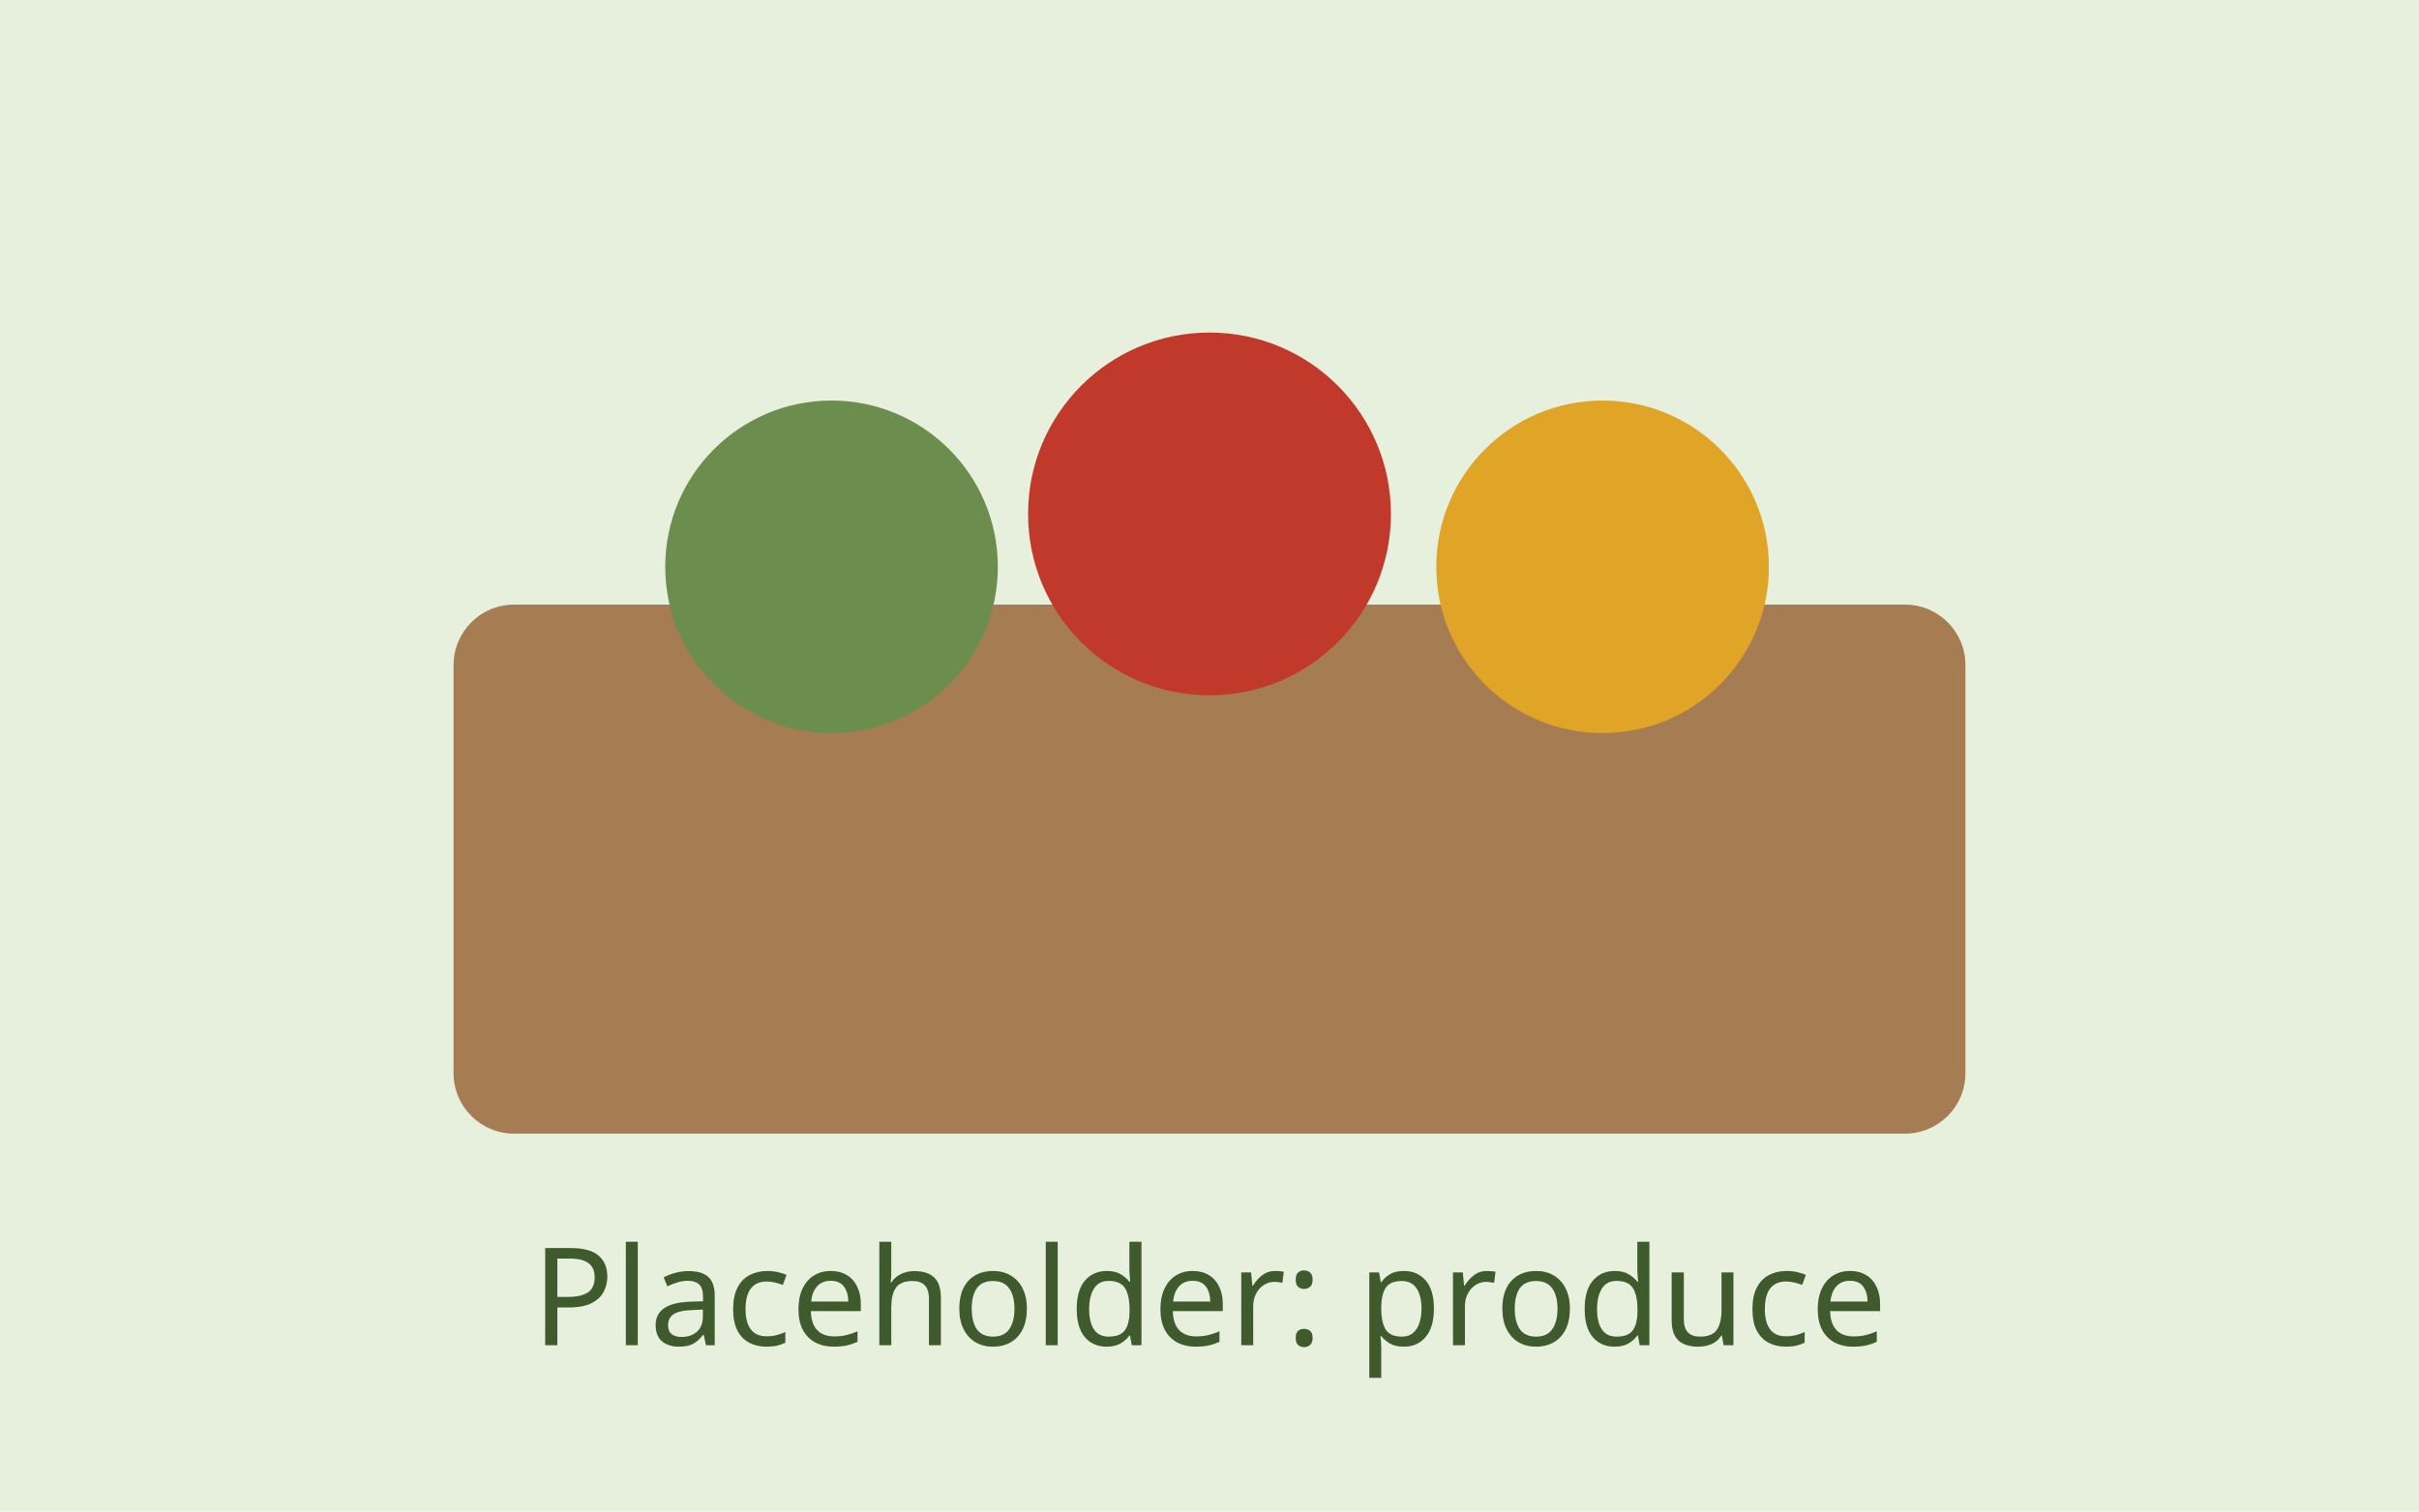
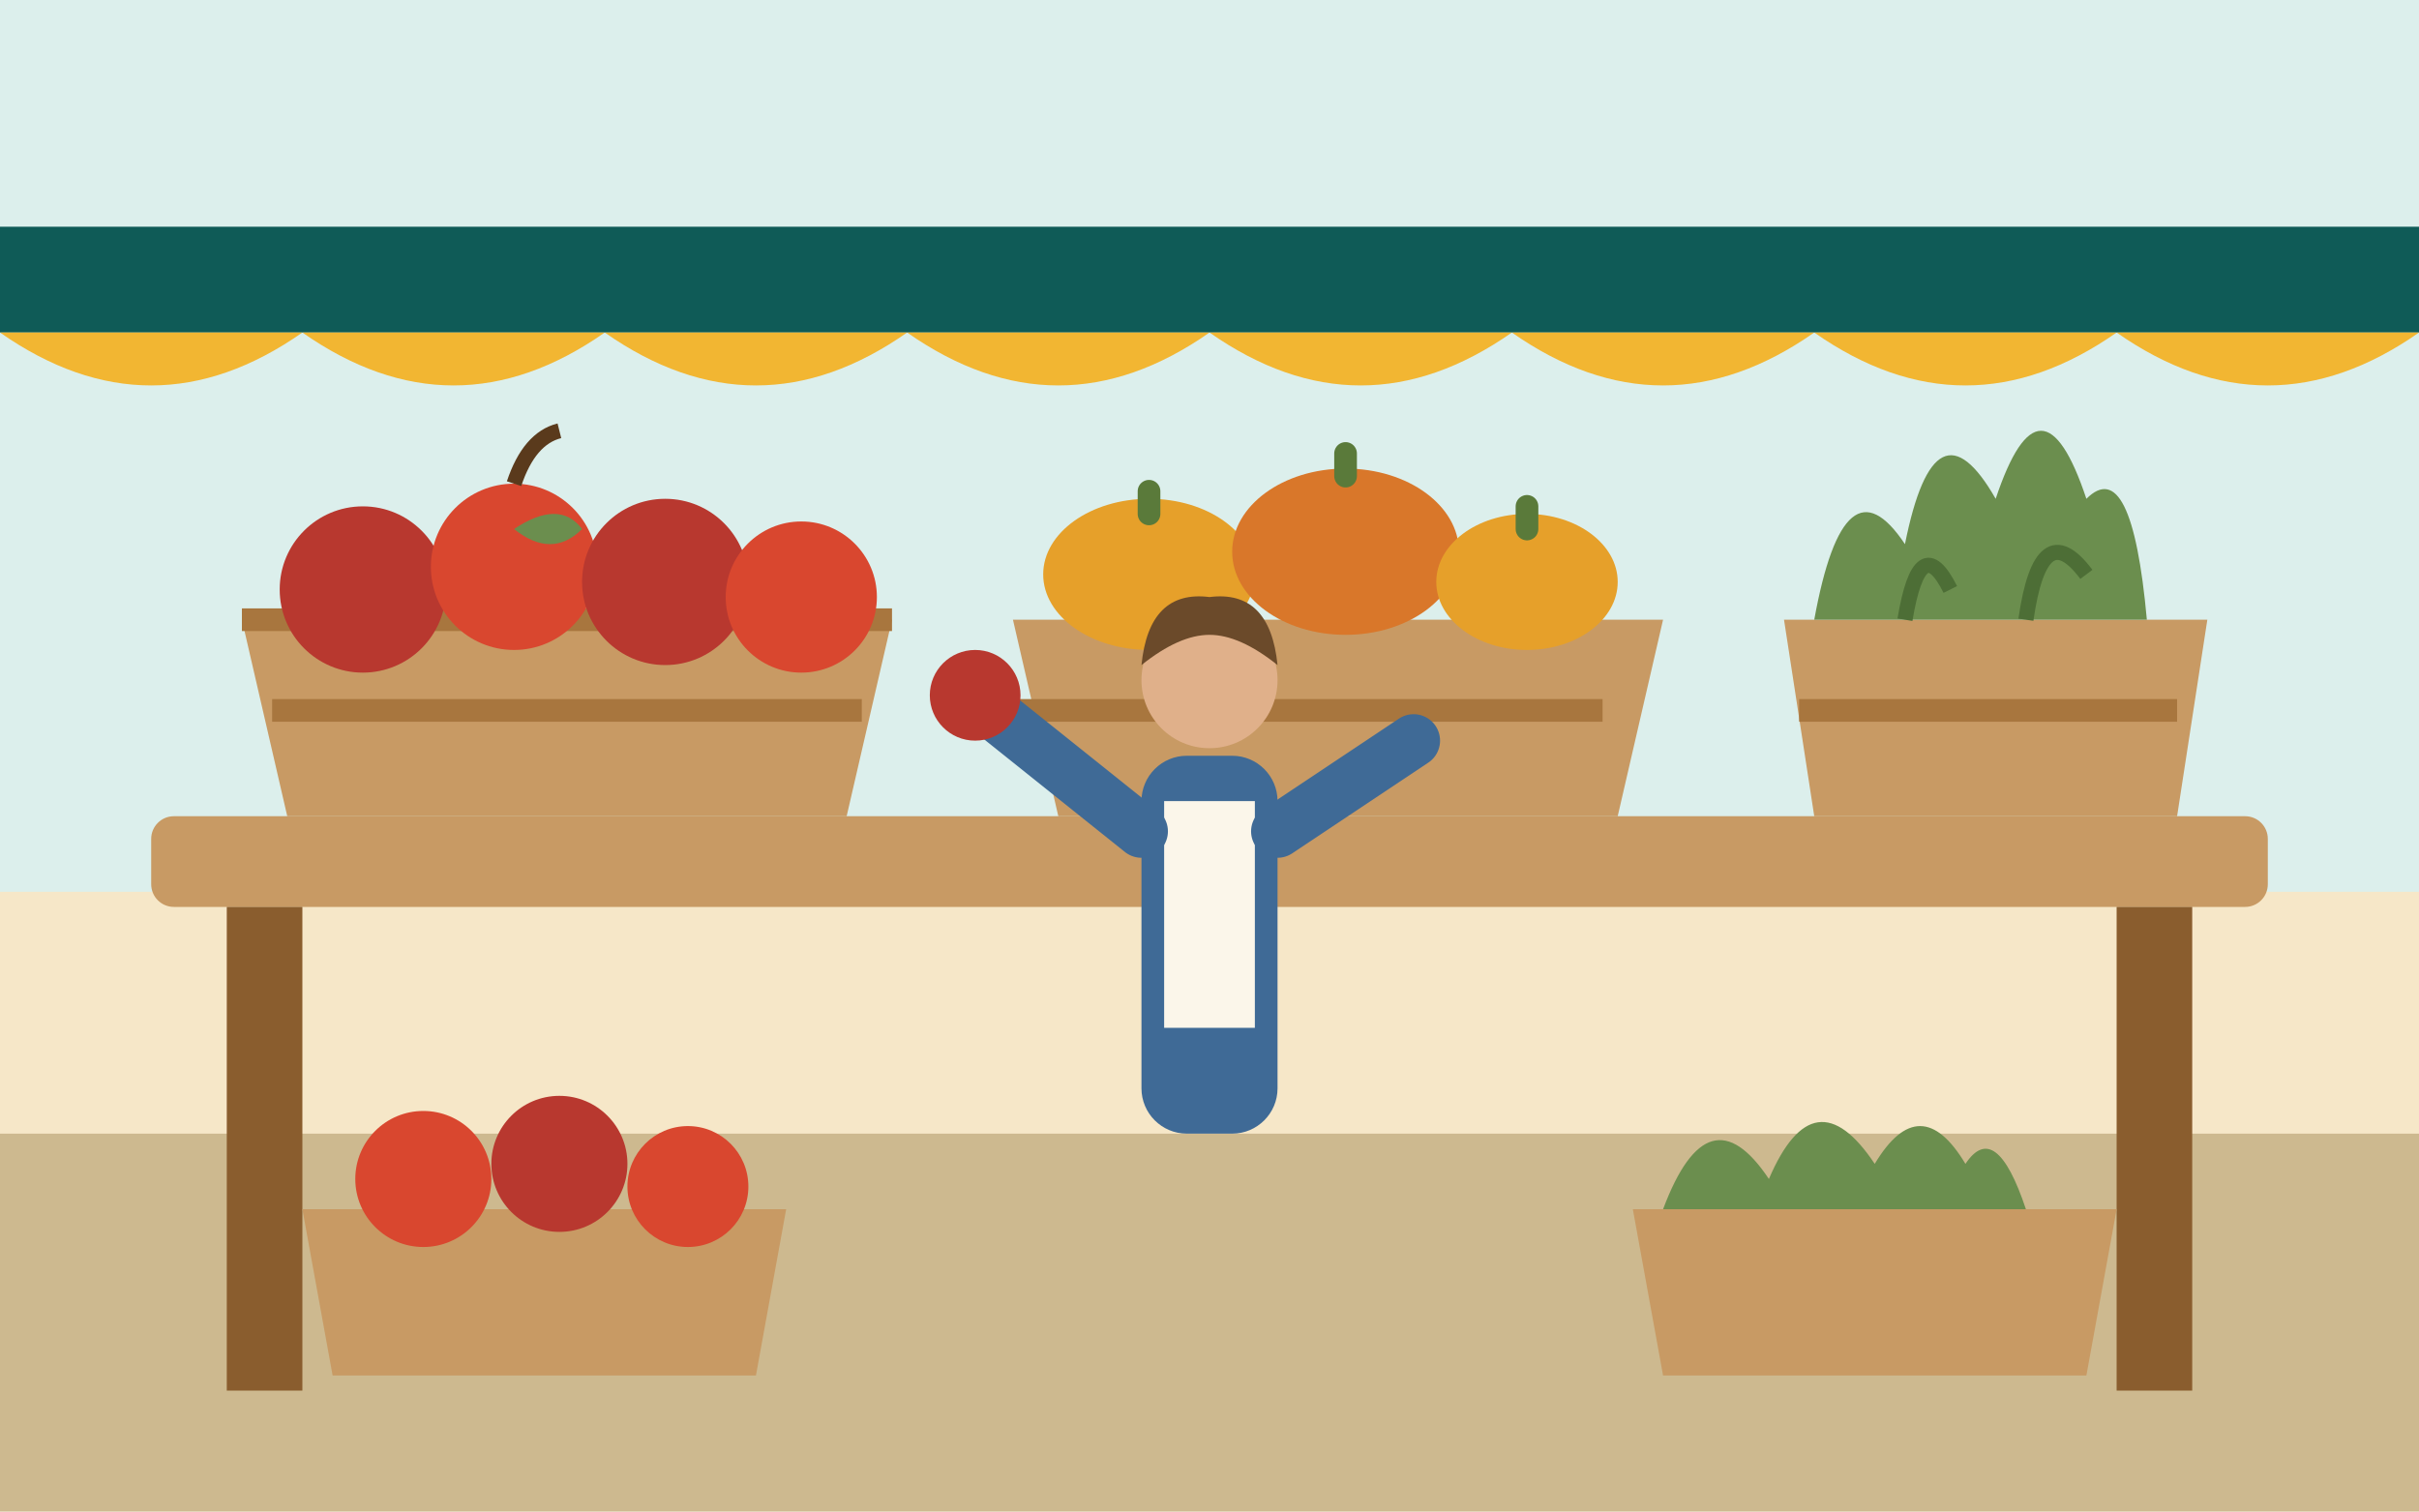
- <svg xmlns="http://www.w3.org/2000/svg" viewBox="0 0 320 200" width="320" height="200">
-   <rect width="320" height="200" fill="#e6f0dc" />
-   <rect x="60" y="80" width="200" height="70" rx="8" fill="#a67c52" />
-   <circle cx="110" cy="75" r="22" fill="#6b8e4e" />
-   <circle cx="160" cy="68" r="24" fill="#c0392b" />
-   <circle cx="212" cy="75" r="22" fill="#e0a526" />
-   <text x="160" y="178" font-family="sans-serif" font-size="18" text-anchor="middle" fill="#3f5a2c">Placeholder: produce</text>
+ <svg xmlns="http://www.w3.org/2000/svg" viewBox="0 0 320 200" width="320" height="200" role="img" aria-hidden="true">
+   <rect width="320" height="200" fill="#f6e7c8" />
+   <rect width="320" height="118" fill="#dcefec" />
+   <rect y="150" width="320" height="50" fill="#cdb98f" />
+   <path d="M0 30 h320 v14 h-320 z" fill="#0f5b57" />
+   <path d="M0 44 q20 14 40 0 q20 14 40 0 q20 14 40 0 q20 14 40 0 q20 14 40 0 q20 14 40 0 q20 14 40 0 q20 14 40 0 z" fill="#f2b632" />
+   <rect x="20" y="108" width="280" height="12" rx="3" fill="#c89a64" />
+   <rect x="30" y="120" width="10" height="64" fill="#8a5d2e" />
+   <rect x="280" y="120" width="10" height="64" fill="#8a5d2e" />
+   <g>
+     <path d="M32 82 h86 l-6 26 h-74 z" fill="#c89a64" />
+     <path d="M32 82 h86 M36 94 h78" stroke="#a8763e" stroke-width="3" />
+     <circle cx="48" cy="78" r="11" fill="#b8382f" />
+     <circle cx="68" cy="75" r="11" fill="#d9472f" />
+     <circle cx="88" cy="77" r="11" fill="#b8382f" />
+     <circle cx="106" cy="79" r="10" fill="#d9472f" />
+     <path d="M68 64 q2 -6 6 -7" stroke="#5a3a1c" stroke-width="2" fill="none" />
+     <path d="M68 70 q6 -4 9 0 q-4 4 -9 0 z" fill="#6b8e4e" />
+   </g>
+   <g>
+     <path d="M134 82 h86 l-6 26 h-74 z" fill="#c89a64" />
+     <path d="M134 94 h78" stroke="#a8763e" stroke-width="3" />
+     <ellipse cx="152" cy="76" rx="14" ry="10" fill="#e6a02a" />
+     <ellipse cx="178" cy="73" rx="15" ry="11" fill="#d9772a" />
+     <ellipse cx="202" cy="77" rx="12" ry="9" fill="#e6a02a" />
+     <path d="M152 68 v-3 M178 63 v-3 M202 70 v-3" stroke="#5a7a3a" stroke-width="3" stroke-linecap="round" />
+   </g>
+   <g>
+     <path d="M236 82 h56 l-4 26 h-48 z" fill="#c89a64" />
+     <path d="M238 94 h50" stroke="#a8763e" stroke-width="3" />
+     <path d="M240 82 q4 -22 12 -10 q4 -20 12 -6 q6 -18 12 0 q6 -6 8 16 z" fill="#6b8e4e" />
+     <path d="M252 82 q2 -12 6 -4 M268 82 q2 -14 8 -6" stroke="#4d6e36" stroke-width="2" fill="none" />
+   </g>
+   <g transform="translate(160 150)">
+     <rect x="-9" y="-50" width="18" height="50" rx="6" fill="#3f6a96" />
+     <circle cx="0" cy="-60" r="9" fill="#e0b08a" />
+     <path d="M-9 -62 q1 -10 9 -9 q8 -1 9 9 q-5 -4 -9 -4 q-4 0 -9 4 z" fill="#6b4a2a" />
+     <path d="M-6 -44 h12 v30 h-12 z" fill="#fbf6ea" />
+     <path d="M-9 -40 l-20 -16" stroke="#3f6a96" stroke-width="7" stroke-linecap="round" />
+     <path d="M9 -40 l18 -12" stroke="#3f6a96" stroke-width="7" stroke-linecap="round" />
+     <circle cx="-31" cy="-58" r="6" fill="#b8382f" />
+   </g>
+   <g>
+     <path d="M40 160 h64 l-4 22 h-56 z" fill="#c89a64" />
+     <circle cx="56" cy="156" r="9" fill="#d9472f" />
+     <circle cx="74" cy="154" r="9" fill="#b8382f" />
+     <circle cx="91" cy="157" r="8" fill="#d9472f" />
+   </g>
+   <g>
+     <path d="M216 160 h64 l-4 22 h-56 z" fill="#c89a64" />
+     <path d="M220 160 q6 -16 14 -4 q6 -14 14 -2 q6 -10 12 0 q4 -6 8 6 z" fill="#6b8e4e" />
+   </g>
</svg>
